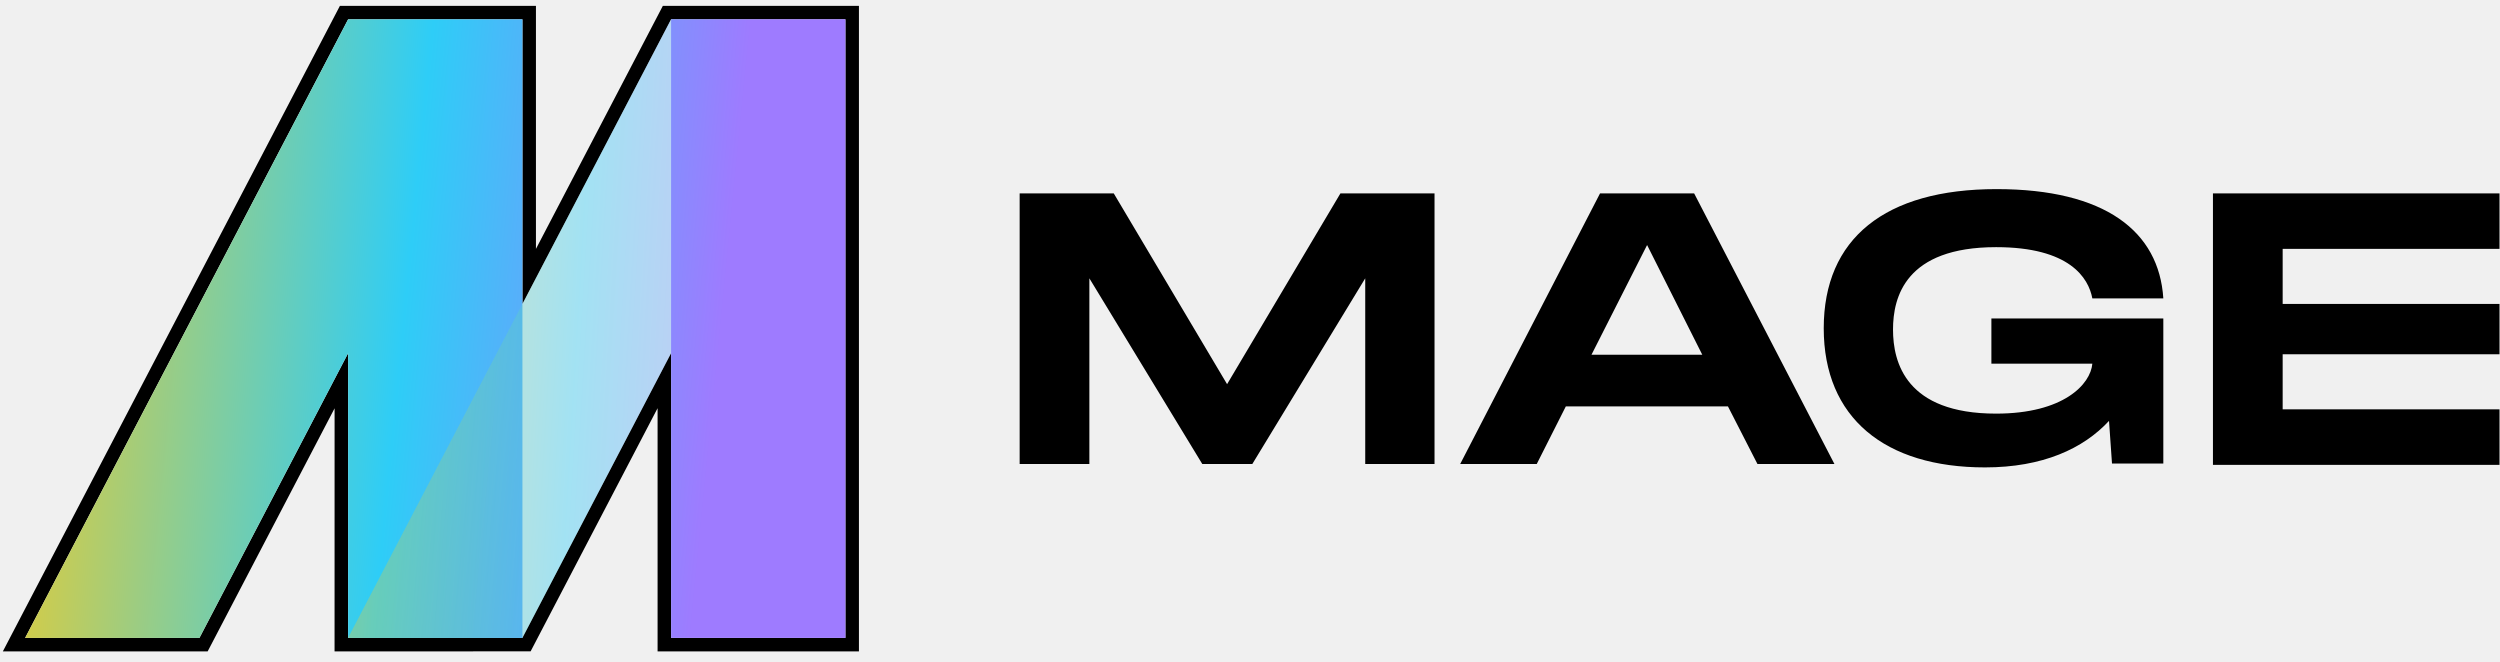
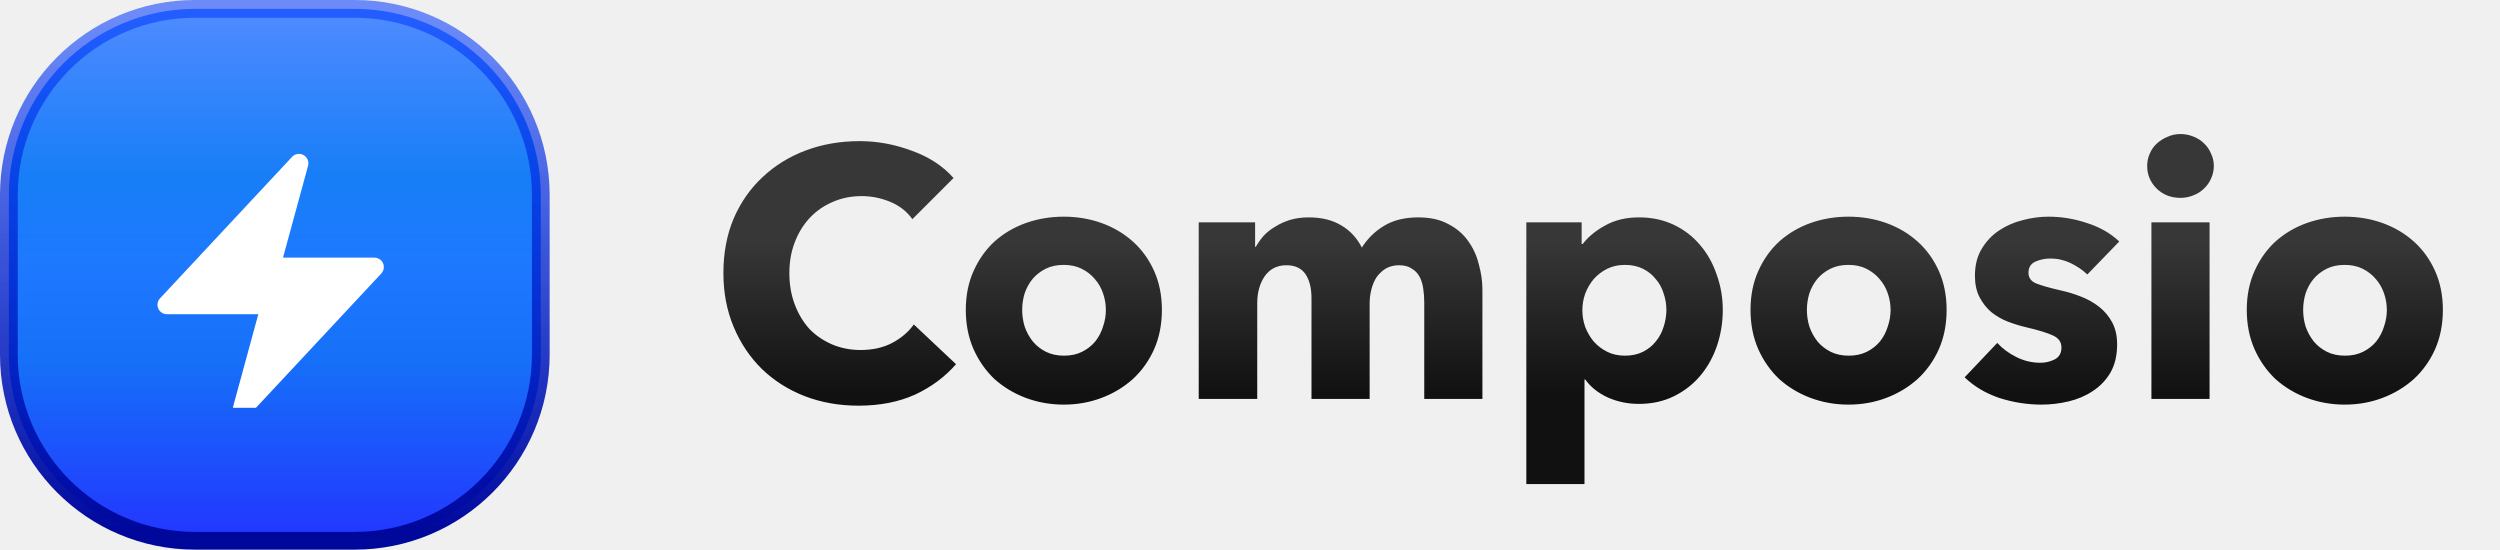
- <svg xmlns="http://www.w3.org/2000/svg" width="963" height="255" viewBox="0 0 963 255" fill="none">
-   <path fill-rule="evenodd" clip-rule="evenodd" d="M767.084 122.663H833.313V178.565H813.542L812.392 162.123C802.502 172.811 786.854 180.045 764.612 180.045C726.06 180.045 702.501 160.972 702.501 126.445C702.501 91.917 726.06 72.844 769.062 72.844C810.903 72.844 831.668 89.122 833.313 114.935H805.969C804.485 107.043 797.229 95.205 768.901 95.205C733.967 95.205 729.189 114.442 729.189 126.938C729.189 139.599 734.134 159.328 768.901 159.328C794.928 159.328 805.302 147.983 805.969 140.091H767.084V122.663V122.663ZM525.887 178.731H552.58V74.489H516.333L472.674 147.984L429.015 74.489H392.77V178.731H419.624V107.208L463.118 178.731H482.394L525.887 107.208V178.731ZM603.161 156.534H665.6L676.968 178.731H706.623L652.581 74.489H616.336L562.465 178.731H591.954L603.161 156.534V156.534ZM634.461 94.383L655.715 136.64H613.041L634.461 94.383ZM879.282 117.073V95.864H962.807V74.489H852.427V179.06H962.807V157.685H879.282V136.475H962.807V117.073H879.282V117.073Z" fill="black" />
-   <path fill-rule="evenodd" clip-rule="evenodd" d="M130.937 2.25H206.445L206.445 95.879L255.333 2.25H330.861V250.925H253.302V157.232L204.395 250.897L128.871 250.927L128.884 157.275L79.985 250.925H1.093L130.937 2.25ZM134.092 136.055L134.078 245.721L201.239 245.694L258.507 136.016V245.721H325.655V7.454H258.487L201.239 117.094L201.24 7.454H134.092L9.682 245.721H76.83L134.092 136.055V136.055Z" fill="black" />
-   <path d="M201.24 7.453H134.092L9.682 245.72H76.83L134.092 136.054V245.72H201.239V7.455L201.24 7.453V7.453Z" fill="url(#paint0_linear_789_14)" />
-   <path opacity="0.4" d="M258.487 7.453H325.635L201.225 245.72H134.077L258.487 7.453Z" fill="url(#paint1_linear_789_14)" />
-   <path d="M258.507 7.453H325.655V245.72H258.507V7.453Z" fill="url(#paint2_linear_789_14)" />
+ <svg xmlns="http://www.w3.org/2000/svg" width="141" height="31" viewBox="0 0 141 31" fill="none">
+   <path d="M53.92 20.54C53.293 21.26 52.52 21.833 51.6 22.26C50.68 22.673 49.62 22.88 48.42 22.88C47.327 22.88 46.313 22.7 45.38 22.34C44.46 21.98 43.66 21.473 42.98 20.82C42.3 20.153 41.767 19.36 41.38 18.44C40.993 17.52 40.8 16.507 40.8 15.4C40.8 14.267 40.993 13.24 41.38 12.32C41.78 11.4 42.327 10.62 43.02 9.98C43.713 9.327 44.527 8.827 45.46 8.48C46.393 8.133 47.4 7.96 48.48 7.96C49.48 7.96 50.46 8.14 51.42 8.5C52.393 8.847 53.18 9.36 53.78 10.04L51.46 12.36C51.14 11.92 50.72 11.593 50.2 11.38C49.68 11.167 49.147 11.06 48.6 11.06C48 11.06 47.447 11.173 46.94 11.4C46.447 11.613 46.02 11.913 45.66 12.3C45.3 12.687 45.02 13.147 44.82 13.68C44.62 14.2 44.52 14.773 44.52 15.4C44.52 16.04 44.62 16.627 44.82 17.16C45.02 17.693 45.293 18.153 45.64 18.54C46 18.913 46.427 19.207 46.92 19.42C47.413 19.633 47.953 19.74 48.54 19.74C49.22 19.74 49.813 19.607 50.32 19.34C50.827 19.073 51.233 18.727 51.54 18.3L53.92 20.54ZM65.531 17.48C65.531 18.293 65.385 19.033 65.091 19.7C64.798 20.353 64.398 20.913 63.891 21.38C63.385 21.833 62.798 22.187 62.131 22.44C61.465 22.693 60.751 22.82 59.991 22.82C59.245 22.82 58.531 22.693 57.851 22.44C57.185 22.187 56.598 21.833 56.091 21.38C55.598 20.913 55.205 20.353 54.911 19.7C54.618 19.033 54.471 18.293 54.471 17.48C54.471 16.667 54.618 15.933 54.911 15.28C55.205 14.627 55.598 14.073 56.091 13.62C56.598 13.167 57.185 12.82 57.851 12.58C58.531 12.34 59.245 12.22 59.991 12.22C60.751 12.22 61.465 12.34 62.131 12.58C62.798 12.82 63.385 13.167 63.891 13.62C64.398 14.073 64.798 14.627 65.091 15.28C65.385 15.933 65.531 16.667 65.531 17.48ZM62.371 17.48C62.371 17.16 62.318 16.847 62.211 16.54C62.105 16.233 61.951 15.967 61.751 15.74C61.551 15.5 61.305 15.307 61.011 15.16C60.718 15.013 60.378 14.94 59.991 14.94C59.605 14.94 59.265 15.013 58.971 15.16C58.678 15.307 58.431 15.5 58.231 15.74C58.045 15.967 57.898 16.233 57.791 16.54C57.698 16.847 57.651 17.16 57.651 17.48C57.651 17.8 57.698 18.113 57.791 18.42C57.898 18.727 58.051 19.007 58.251 19.26C58.451 19.5 58.698 19.693 58.991 19.84C59.285 19.987 59.625 20.06 60.011 20.06C60.398 20.06 60.738 19.987 61.031 19.84C61.325 19.693 61.571 19.5 61.771 19.26C61.971 19.007 62.118 18.727 62.211 18.42C62.318 18.113 62.371 17.8 62.371 17.48ZM80.328 22.5V17.06C80.328 16.78 80.308 16.513 80.268 16.26C80.228 15.993 80.155 15.767 80.048 15.58C79.942 15.393 79.795 15.247 79.608 15.14C79.435 15.02 79.201 14.96 78.908 14.96C78.628 14.96 78.382 15.02 78.168 15.14C77.968 15.26 77.795 15.42 77.648 15.62C77.515 15.82 77.415 16.053 77.348 16.32C77.281 16.573 77.248 16.84 77.248 17.12V22.5H73.968V16.82C73.968 16.247 73.855 15.793 73.628 15.46C73.401 15.127 73.041 14.96 72.548 14.96C72.028 14.96 71.621 15.167 71.328 15.58C71.048 15.993 70.908 16.5 70.908 17.1V22.5H67.608V12.54H70.788V13.92H70.828C70.948 13.707 71.095 13.5 71.268 13.3C71.455 13.1 71.675 12.927 71.928 12.78C72.181 12.62 72.462 12.493 72.768 12.4C73.088 12.307 73.435 12.26 73.808 12.26C74.528 12.26 75.135 12.407 75.628 12.7C76.135 12.993 76.528 13.413 76.808 13.96C77.141 13.44 77.568 13.027 78.088 12.72C78.608 12.413 79.242 12.26 79.988 12.26C80.668 12.26 81.235 12.387 81.688 12.64C82.155 12.88 82.528 13.2 82.808 13.6C83.088 13.987 83.288 14.427 83.408 14.92C83.541 15.4 83.608 15.873 83.608 16.34V22.5H80.328ZM97.165 17.48C97.165 18.173 97.058 18.84 96.845 19.48C96.631 20.12 96.318 20.687 95.905 21.18C95.505 21.66 95.011 22.047 94.425 22.34C93.838 22.633 93.171 22.78 92.425 22.78C91.811 22.78 91.231 22.66 90.685 22.42C90.138 22.167 89.711 21.827 89.405 21.4H89.365V27.3H86.085V12.54H89.205V13.76H89.265C89.571 13.36 89.991 13.013 90.525 12.72C91.071 12.413 91.711 12.26 92.445 12.26C93.165 12.26 93.818 12.4 94.405 12.68C94.991 12.96 95.485 13.34 95.885 13.82C96.298 14.3 96.611 14.86 96.825 15.5C97.051 16.127 97.165 16.787 97.165 17.48ZM93.985 17.48C93.985 17.16 93.931 16.847 93.825 16.54C93.731 16.233 93.585 15.967 93.385 15.74C93.198 15.5 92.958 15.307 92.665 15.16C92.371 15.013 92.031 14.94 91.645 14.94C91.271 14.94 90.938 15.013 90.645 15.16C90.351 15.307 90.098 15.5 89.885 15.74C89.685 15.98 89.525 16.253 89.405 16.56C89.298 16.867 89.245 17.18 89.245 17.5C89.245 17.82 89.298 18.133 89.405 18.44C89.525 18.747 89.685 19.02 89.885 19.26C90.098 19.5 90.351 19.693 90.645 19.84C90.938 19.987 91.271 20.06 91.645 20.06C92.031 20.06 92.371 19.987 92.665 19.84C92.958 19.693 93.198 19.5 93.385 19.26C93.585 19.02 93.731 18.747 93.825 18.44C93.931 18.12 93.985 17.8 93.985 17.48ZM109.789 17.48C109.789 18.293 109.643 19.033 109.349 19.7C109.056 20.353 108.656 20.913 108.149 21.38C107.643 21.833 107.056 22.187 106.389 22.44C105.723 22.693 105.009 22.82 104.249 22.82C103.503 22.82 102.789 22.693 102.109 22.44C101.443 22.187 100.856 21.833 100.349 21.38C99.856 20.913 99.463 20.353 99.169 19.7C98.876 19.033 98.729 18.293 98.729 17.48C98.729 16.667 98.876 15.933 99.169 15.28C99.463 14.627 99.856 14.073 100.349 13.62C100.856 13.167 101.443 12.82 102.109 12.58C102.789 12.34 103.503 12.22 104.249 12.22C105.009 12.22 105.723 12.34 106.389 12.58C107.056 12.82 107.643 13.167 108.149 13.62C108.656 14.073 109.056 14.627 109.349 15.28C109.643 15.933 109.789 16.667 109.789 17.48ZM106.629 17.48C106.629 17.16 106.576 16.847 106.469 16.54C106.363 16.233 106.209 15.967 106.009 15.74C105.809 15.5 105.563 15.307 105.269 15.16C104.976 15.013 104.636 14.94 104.249 14.94C103.863 14.94 103.523 15.013 103.229 15.16C102.936 15.307 102.689 15.5 102.489 15.74C102.303 15.967 102.156 16.233 102.049 16.54C101.956 16.847 101.909 17.16 101.909 17.48C101.909 17.8 101.956 18.113 102.049 18.42C102.156 18.727 102.309 19.007 102.509 19.26C102.709 19.5 102.956 19.693 103.249 19.84C103.543 19.987 103.883 20.06 104.269 20.06C104.656 20.06 104.996 19.987 105.289 19.84C105.583 19.693 105.829 19.5 106.029 19.26C106.229 19.007 106.376 18.727 106.469 18.42C106.576 18.113 106.629 17.8 106.629 17.48ZM117.726 15.48C117.459 15.227 117.146 15.013 116.786 14.84C116.426 14.667 116.046 14.58 115.646 14.58C115.339 14.58 115.053 14.64 114.786 14.76C114.533 14.88 114.406 15.087 114.406 15.38C114.406 15.66 114.546 15.86 114.826 15.98C115.119 16.1 115.586 16.233 116.226 16.38C116.599 16.46 116.973 16.573 117.346 16.72C117.733 16.867 118.079 17.06 118.386 17.3C118.693 17.54 118.939 17.833 119.126 18.18C119.313 18.527 119.406 18.94 119.406 19.42C119.406 20.047 119.279 20.58 119.026 21.02C118.773 21.447 118.439 21.793 118.026 22.06C117.626 22.327 117.173 22.52 116.666 22.64C116.159 22.76 115.653 22.82 115.146 22.82C114.333 22.82 113.533 22.693 112.746 22.44C111.973 22.173 111.326 21.787 110.806 21.28L112.646 19.34C112.939 19.66 113.299 19.927 113.726 20.14C114.153 20.353 114.606 20.46 115.086 20.46C115.353 20.46 115.613 20.4 115.866 20.28C116.133 20.147 116.266 19.92 116.266 19.6C116.266 19.293 116.106 19.067 115.786 18.92C115.466 18.773 114.966 18.62 114.286 18.46C113.939 18.38 113.593 18.273 113.246 18.14C112.899 18.007 112.586 17.827 112.306 17.6C112.039 17.373 111.819 17.093 111.646 16.76C111.473 16.427 111.386 16.027 111.386 15.56C111.386 14.96 111.513 14.453 111.766 14.04C112.019 13.613 112.346 13.267 112.746 13C113.146 12.733 113.586 12.54 114.066 12.42C114.559 12.287 115.046 12.22 115.526 12.22C116.273 12.22 116.999 12.34 117.706 12.58C118.426 12.807 119.033 13.153 119.526 13.62L117.726 15.48ZM124.86 9.36C124.86 9.613 124.806 9.853 124.7 10.08C124.606 10.293 124.473 10.48 124.3 10.64C124.14 10.8 123.94 10.927 123.7 11.02C123.473 11.113 123.233 11.16 122.98 11.16C122.446 11.16 122 10.987 121.64 10.64C121.28 10.28 121.1 9.853 121.1 9.36C121.1 9.12 121.146 8.893 121.24 8.68C121.333 8.453 121.466 8.26 121.64 8.1C121.813 7.94 122.013 7.813 122.24 7.72C122.466 7.613 122.713 7.56 122.98 7.56C123.233 7.56 123.473 7.607 123.7 7.7C123.94 7.793 124.14 7.92 124.3 8.08C124.473 8.24 124.606 8.433 124.7 8.66C124.806 8.873 124.86 9.107 124.86 9.36ZM121.34 22.5V12.54H124.62V22.5H121.34ZM137.778 17.48C137.778 18.293 137.631 19.033 137.338 19.7C137.044 20.353 136.644 20.913 136.138 21.38C135.631 21.833 135.044 22.187 134.378 22.44C133.711 22.693 132.998 22.82 132.238 22.82C131.491 22.82 130.778 22.693 130.098 22.44C129.431 22.187 128.844 21.833 128.338 21.38C127.844 20.913 127.451 20.353 127.158 19.7C126.864 19.033 126.718 18.293 126.718 17.48C126.718 16.667 126.864 15.933 127.158 15.28C127.451 14.627 127.844 14.073 128.338 13.62C128.844 13.167 129.431 12.82 130.098 12.58C130.778 12.34 131.491 12.22 132.238 12.22C132.998 12.22 133.711 12.34 134.378 12.58C135.044 12.82 135.631 13.167 136.138 13.62C136.644 14.073 137.044 14.627 137.338 15.28C137.631 15.933 137.778 16.667 137.778 17.48ZM134.618 17.48C134.618 17.16 134.564 16.847 134.458 16.54C134.351 16.233 134.198 15.967 133.998 15.74C133.798 15.5 133.551 15.307 133.258 15.16C132.964 15.013 132.624 14.94 132.238 14.94C131.851 14.94 131.511 15.013 131.217 15.16C130.924 15.307 130.678 15.5 130.478 15.74C130.291 15.967 130.144 16.233 130.038 16.54C129.944 16.847 129.898 17.16 129.898 17.48C129.898 17.8 129.944 18.113 130.038 18.42C130.144 18.727 130.298 19.007 130.498 19.26C130.698 19.5 130.944 19.693 131.238 19.84C131.531 19.987 131.871 20.06 132.258 20.06C132.644 20.06 132.984 19.987 133.278 19.84C133.571 19.693 133.818 19.5 134.018 19.26C134.218 19.007 134.364 18.727 134.458 18.42C134.564 18.113 134.618 17.8 134.618 17.48Z" fill="url(#paint0_linear_553_23723)" />
+   <rect x="0.5" y="0.5" width="30" height="30" rx="10.5" fill="url(#paint1_linear_553_23723)" />
+   <rect x="0.5" y="0.5" width="30" height="30" rx="10.5" stroke="url(#paint2_linear_553_23723)" />
+   <g clip-path="url(#clip0_553_23723)">
+     <path fill-rule="evenodd" clip-rule="evenodd" d="M17.12 8.746C17.224 8.804 17.305 8.895 17.351 9.004C17.398 9.114 17.406 9.236 17.375 9.35L15.962 14.53H21.116C21.22 14.53 21.321 14.56 21.408 14.617C21.495 14.674 21.563 14.755 21.604 14.85C21.645 14.945 21.658 15.05 21.64 15.152C21.623 15.254 21.576 15.349 21.505 15.425L14.058 23.404C13.977 23.491 13.869 23.548 13.752 23.567C13.634 23.585 13.514 23.564 13.41 23.506C13.306 23.448 13.224 23.356 13.178 23.247C13.132 23.137 13.124 23.015 13.156 22.9L14.569 17.721H9.414C9.311 17.721 9.209 17.691 9.122 17.634C9.036 17.577 8.968 17.496 8.926 17.401C8.885 17.306 8.872 17.201 8.89 17.099C8.908 16.997 8.955 16.902 9.026 16.826L16.472 8.848C16.553 8.761 16.661 8.704 16.779 8.685C16.896 8.667 17.016 8.688 17.12 8.746Z" fill="white" />
+   </g>
  <defs>
-     <linearGradient id="paint0_linear_789_14" x1="-6.605" y1="7.453" x2="286.799" y2="36.353" gradientUnits="userSpaceOnUse">
-       <stop stop-color="#FFCC19" />
-       <stop offset="0.586" stop-color="#2ECDF7" />
-       <stop offset="1" stop-color="#9E7BFF" />
+     <linearGradient id="paint0_linear_553_23723" x1="90.5" y1="11.406" x2="90.5" y2="26.5" gradientUnits="userSpaceOnUse">
+       <stop offset="0.15" stop-color="#373737" />
+       <stop offset="0.713" stop-color="#111111" />
    </linearGradient>
-     <linearGradient id="paint1_linear_789_14" x1="124.203" y1="7.453" x2="303.17" y2="18.14" gradientUnits="userSpaceOnUse">
-       <stop stop-color="#FFCC19" />
-       <stop offset="0.586" stop-color="#2ECDF7" />
-       <stop offset="1" stop-color="#9E7BFF" />
+     <linearGradient id="paint1_linear_553_23723" x1="15.5" y1="1" x2="15.5" y2="30" gradientUnits="userSpaceOnUse">
+       <stop stop-color="#4D8AFF" />
+       <stop offset="0.31" stop-color="#177EF7" />
+       <stop offset="0.495" stop-color="#1E78FF" />
+       <stop offset="0.665" stop-color="#1670F8" />
+       <stop offset="1" stop-color="#2238FF" />
    </linearGradient>
-     <linearGradient id="paint2_linear_789_14" x1="-6.599" y1="7.453" x2="286.804" y2="36.353" gradientUnits="userSpaceOnUse">
-       <stop stop-color="#FFCC19" />
-       <stop offset="0.586" stop-color="#2ECDF7" />
-       <stop offset="1" stop-color="#9E7BFF" />
+     <linearGradient id="paint2_linear_553_23723" x1="15.5" y1="1" x2="15.5" y2="30" gradientUnits="userSpaceOnUse">
+       <stop stop-color="#0038FF" stop-opacity="0.55" />
+       <stop offset="1" stop-color="#00089B" />
    </linearGradient>
+     <clipPath id="clip0_553_23723">
+       <rect width="15" height="15" fill="white" transform="translate(8 8)" />
+     </clipPath>
  </defs>
</svg>
